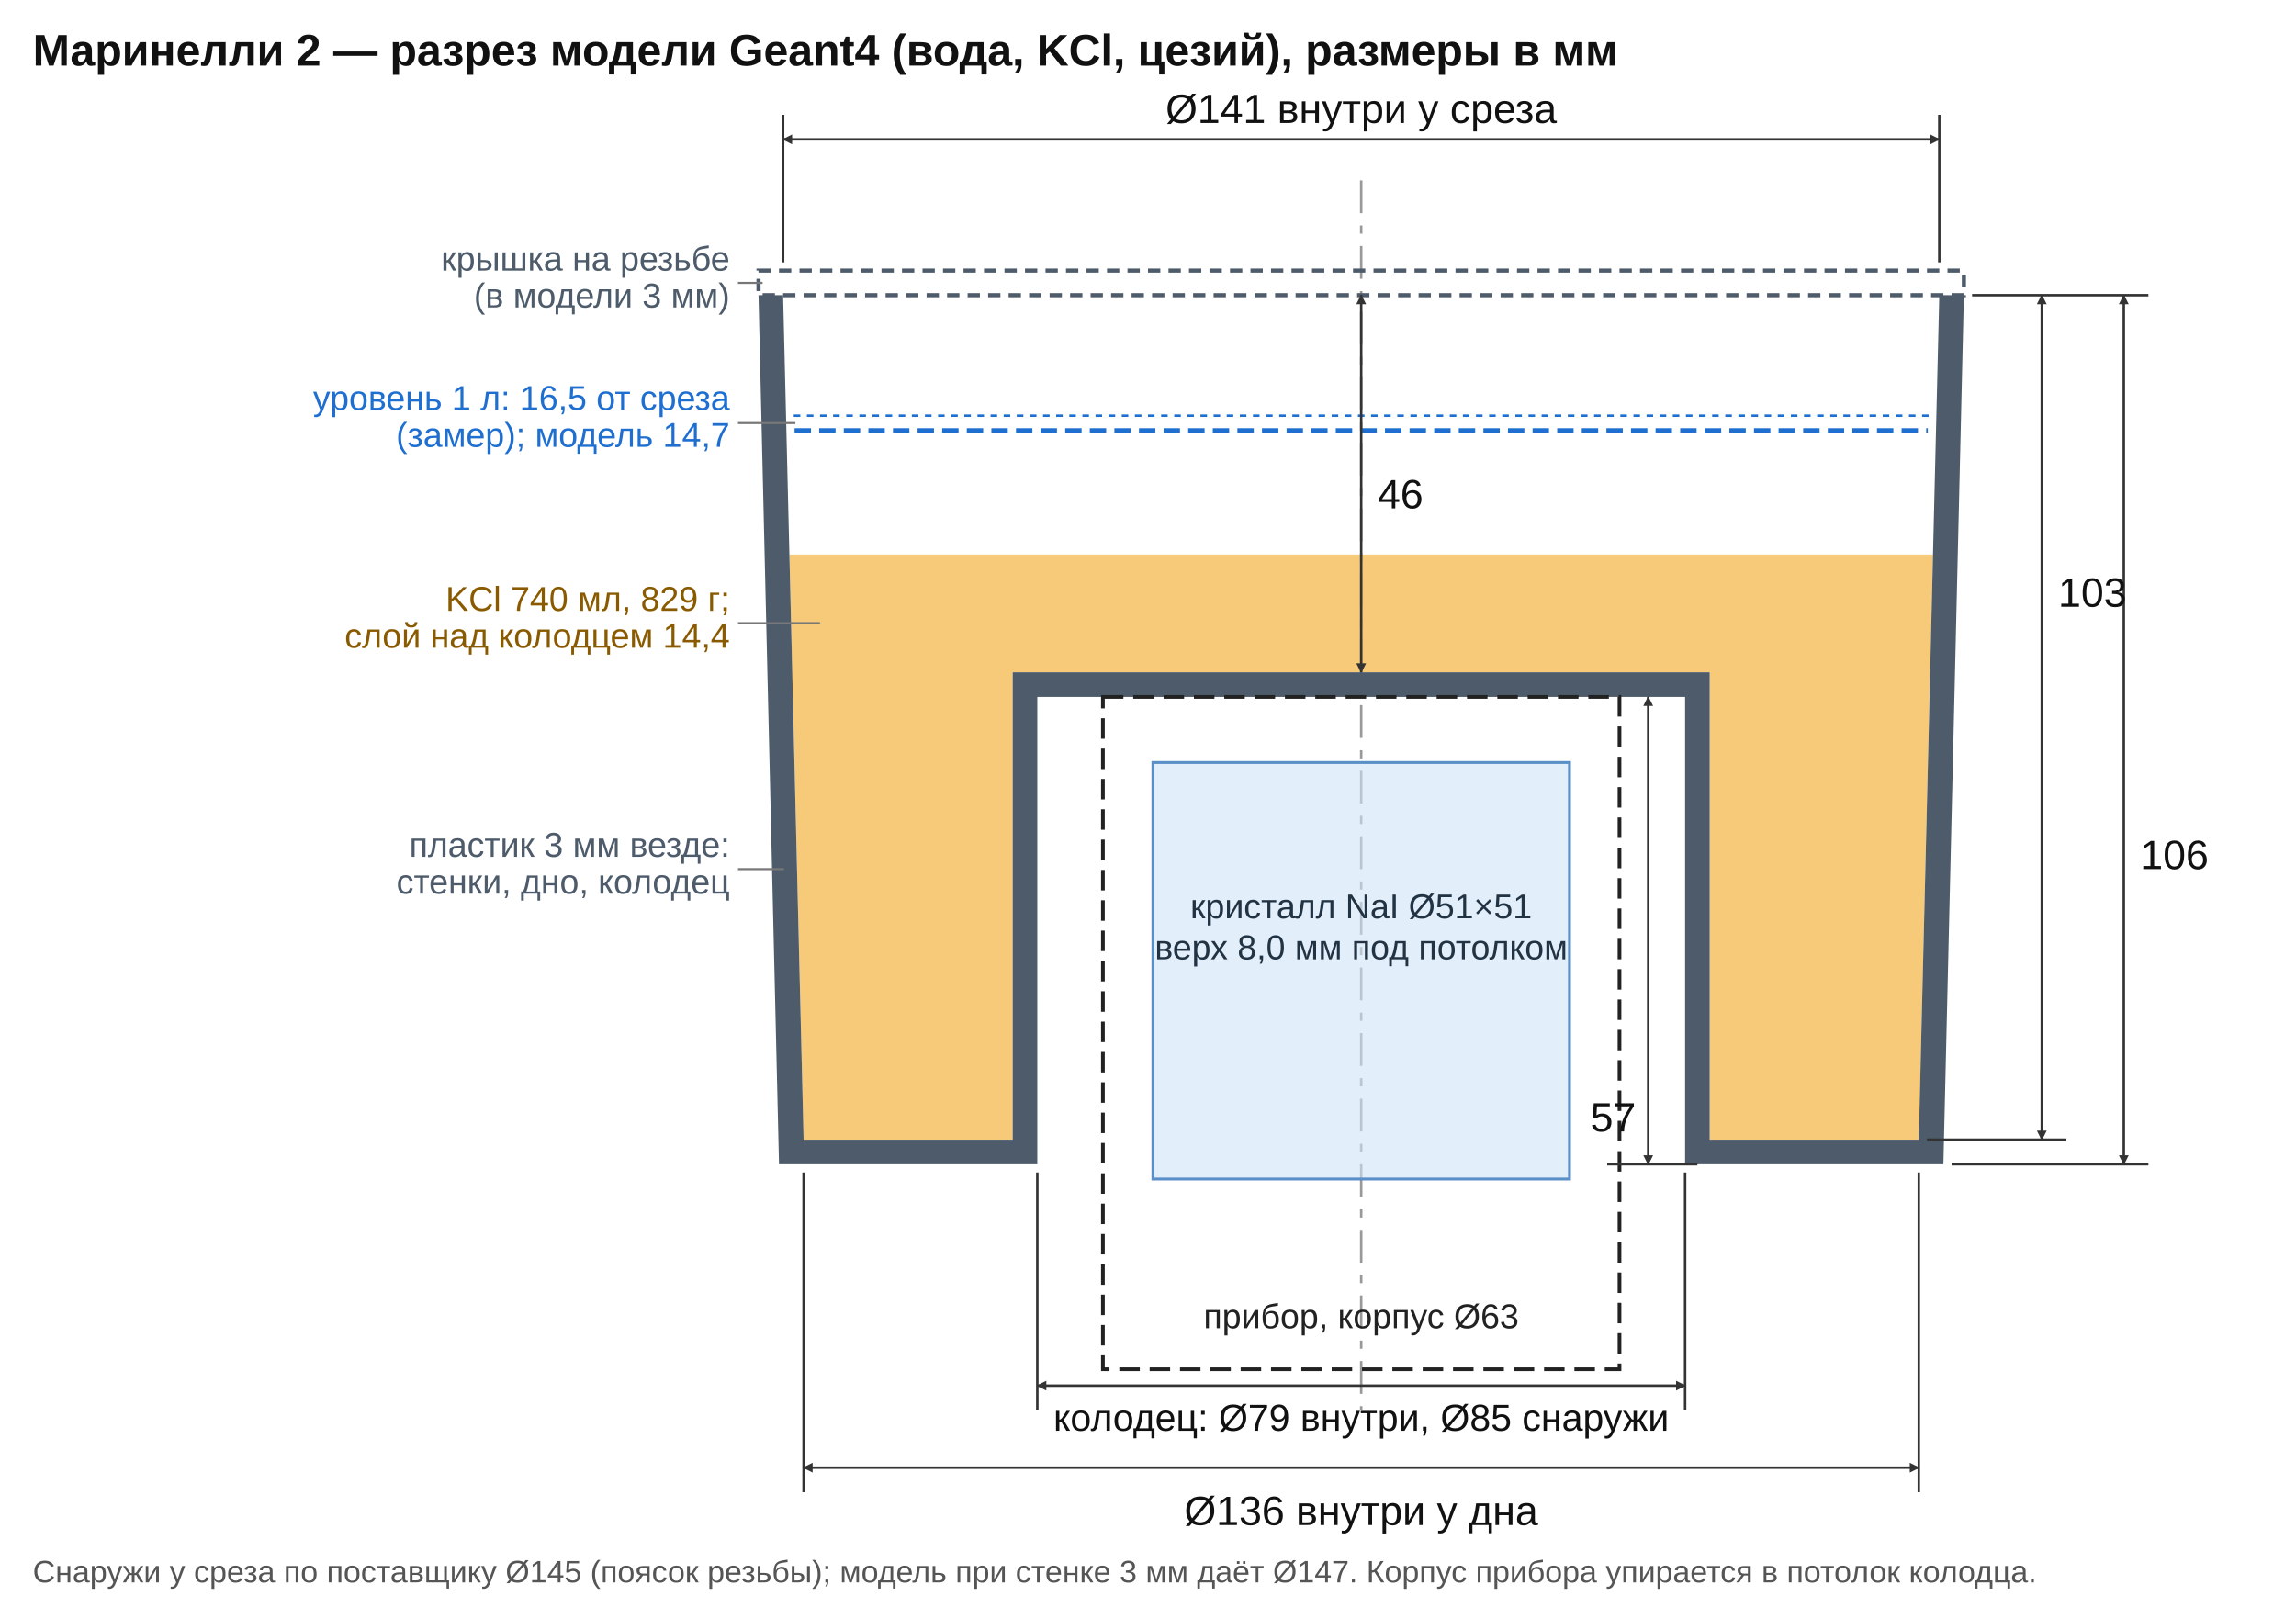
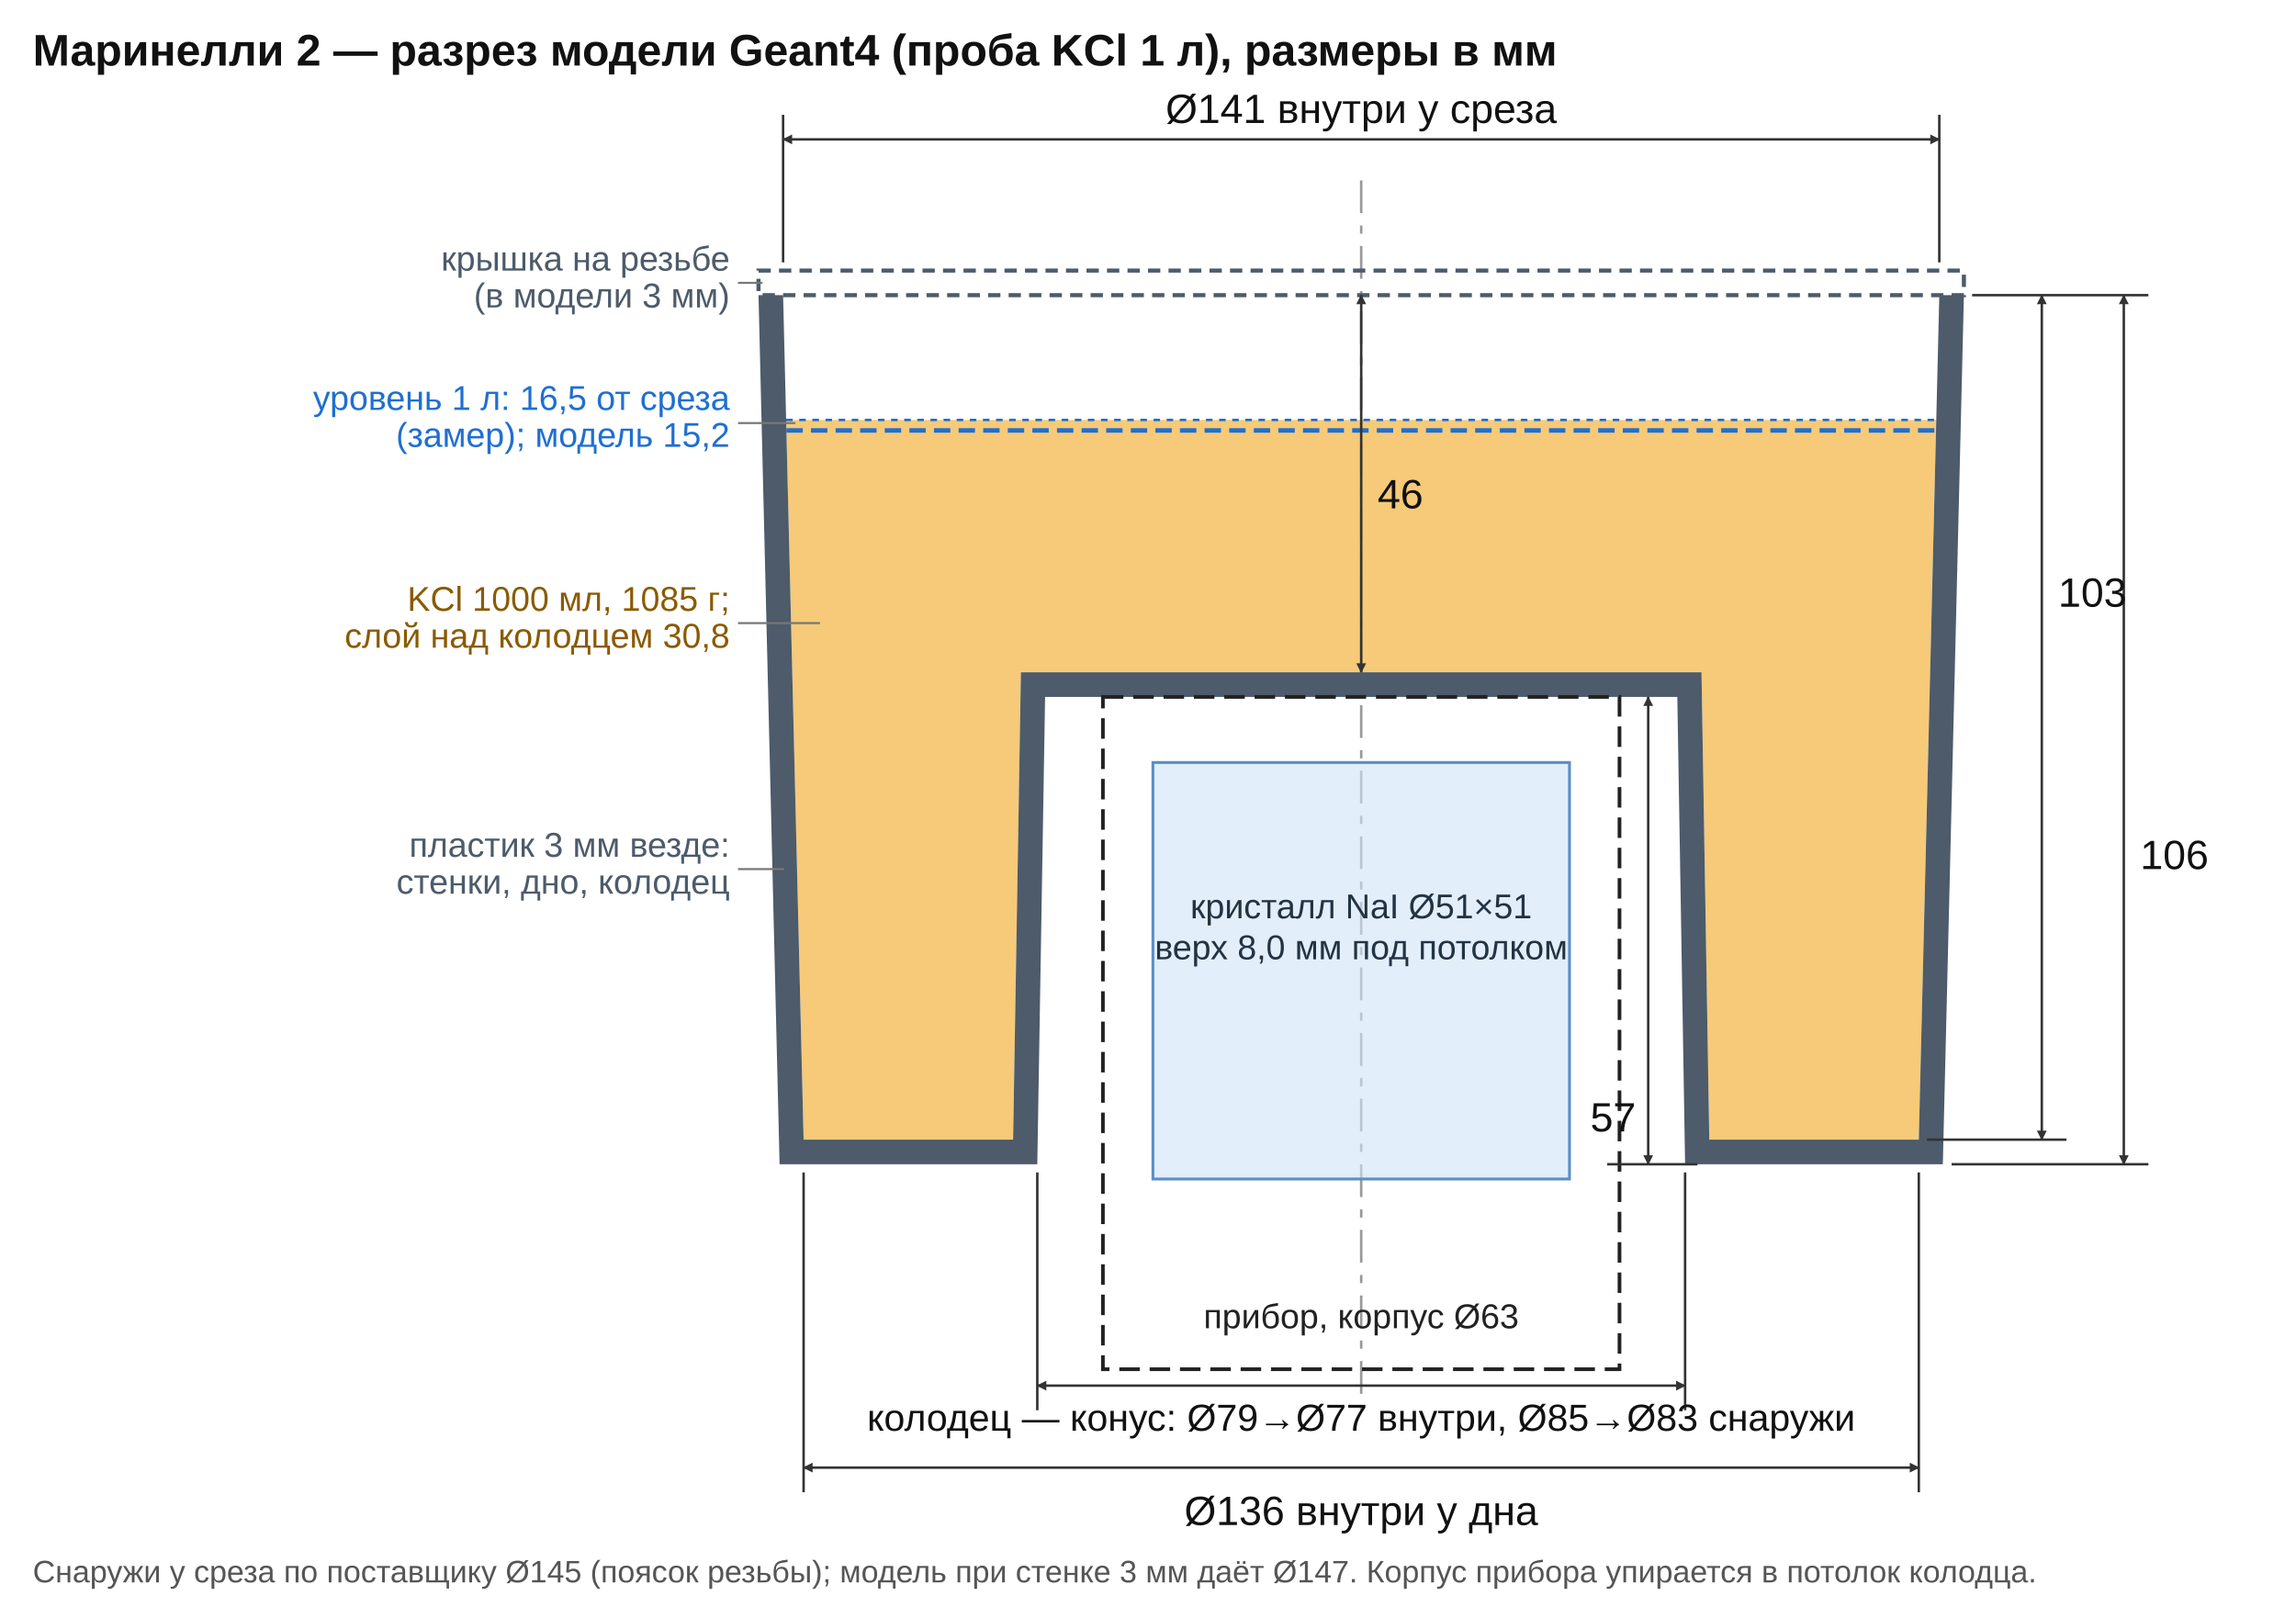
<svg xmlns="http://www.w3.org/2000/svg" viewBox="-56 -26 280 196" width="840" height="588" font-family="Arial, sans-serif" font-size="4.2">
  <rect x="-56" y="-26" width="280" height="196" fill="#ffffff" />
  <defs>
    <marker id="a" viewBox="0 0 6 6" refX="5.5" refY="3" markerWidth="4" markerHeight="4" orient="auto-start-reverse">
      <path d="M0,0 L6,3 L0,6 z" fill="#333" />
    </marker>
  </defs>
-   <text x="-52" y="-18" fill="#111" font-size="5.4" font-weight="bold">Маринелли 2 — разрез модели Geant4 (вода, KCl, цезий), размеры в мм</text>
+   <text x="-52" y="-18" fill="#111" font-size="5.4" font-weight="bold">Маринелли 2 — разрез модели Geant4 (проба KCl 1 л), размеры в мм</text>
  <line x1="110" y1="-4" x2="110" y2="146" stroke="#999" stroke-width="0.3" stroke-dasharray="4 1.5 1 1.5" />
-   <polygon points="40.27,41.63 179.73,41.63 178,113 152.5,113 152.5,56 67.5,56 67.5,113 42,113" fill="#f2b84b" fill-opacity="0.75" />
-   <polygon points="36.5,10 39,116 70.5,116 70.5,59 149.5,59 149.5,116 181,116 183.5,10 180.5,10 178,113 152.5,113 152.5,56 67.5,56 67.5,113 42,113 39.5,10" fill="#4d5b6a" />
+   <polygon points="39.87,25.22 180.13,25.22 178,113 152.45,113 151.5,56 68.5,56 67.55,113 42,113" fill="#f2b84b" fill-opacity="0.75" />
+   <polygon points="36.5,10 39.07,116 70.5,116 71.45,59 148.55,59 149.5,116 180.93,116 183.5,10 180.5,10 178,113 152.45,113 151.5,56 68.5,56 67.55,113 42,113 39.5,10" fill="#4d5b6a" />
  <rect x="36.5" y="7" width="147" height="3" fill="none" stroke="#4d5b6a" stroke-width="0.5" stroke-dasharray="1.5 1" />
-   <line x1="40.9" y1="26.5" x2="179.1" y2="26.5" stroke="#1f6fd1" stroke-width="0.55" stroke-dasharray="2 1" />
-   <line x1="40.8" y1="24.7" x2="179.2" y2="24.7" stroke="#1f6fd1" stroke-width="0.3" stroke-dasharray="0.8 0.8" />
+   <line x1="39.90" y1="26.5" x2="180.10" y2="26.5" stroke="#1f6fd1" stroke-width="0.55" stroke-dasharray="2 1" />
+   <line x1="39.87" y1="25.22" x2="180.13" y2="25.22" stroke="#1f6fd1" stroke-width="0.3" stroke-dasharray="0.8 0.8" />
  <rect x="78.5" y="59" width="63" height="82" fill="none" stroke="#222" stroke-width="0.45" stroke-dasharray="2.5 1.2" />
  <rect x="84.6" y="67" width="50.8" height="50.8" fill="#cfe3f5" fill-opacity="0.6" stroke="#5b8fc7" stroke-width="0.35" />
  <text x="110" y="86" text-anchor="middle" fill="#234">кристалл NaI Ø51×51</text>
  <text x="110" y="91" text-anchor="middle" fill="#234">верх 8,0 мм под потолком</text>
  <text x="110" y="136" text-anchor="middle" fill="#222">прибор, корпус Ø63</text>
  <g stroke="#777" stroke-width="0.25">
    <line x1="34" y1="8.5" x2="37" y2="8.5" />
    <line x1="34" y1="25.6" x2="41" y2="25.6" />
    <line x1="34" y1="50" x2="44" y2="50" />
    <line x1="34" y1="80" x2="39.6" y2="80" />
  </g>
  <g text-anchor="end">
    <text x="33" y="7" fill="#4d5b6a">крышка на резьбе</text>
    <text x="33" y="11.5" fill="#4d5b6a">(в модели 3 мм)</text>
    <text x="33" y="24" fill="#1f6fd1">уровень 1 л: 16,5 от среза</text>
-     <text x="33" y="28.5" fill="#1f6fd1">(замер); модель 14,7</text>
-     <text x="33" y="48.5" fill="#8a5a00">KCl 740 мл, 829 г;</text>
-     <text x="33" y="53" fill="#8a5a00">слой над колодцем 14,4</text>
+     <text x="33" y="28.5" fill="#1f6fd1">(замер); модель 15,2</text>
+     <text x="33" y="48.5" fill="#8a5a00">KCl 1000 мл, 1085 г;</text>
+     <text x="33" y="53" fill="#8a5a00">слой над колодцем 30,8</text>
    <text x="33" y="78.5" fill="#4d5b6a">пластик 3 мм везде:</text>
    <text x="33" y="83" fill="#4d5b6a">стенки, дно, колодец</text>
  </g>
  <g stroke="#333" stroke-width="0.3" fill="none">
    <line x1="184.5" y1="10" x2="206" y2="10" />
    <line x1="182" y1="116" x2="206" y2="116" />
    <line x1="179" y1="113" x2="196" y2="113" />
    <line x1="203" y1="10" x2="203" y2="116" marker-start="url(#a)" marker-end="url(#a)" />
    <line x1="193" y1="10" x2="193" y2="113" marker-start="url(#a)" marker-end="url(#a)" />
    <line x1="110" y1="10" x2="110" y2="56" marker-start="url(#a)" marker-end="url(#a)" />
    <line x1="145" y1="59" x2="145" y2="116" marker-start="url(#a)" marker-end="url(#a)" />
    <line x1="140" y1="116" x2="151" y2="116" />
  </g>
  <text x="205" y="80" fill="#111" font-size="5">106</text>
  <text x="195" y="48" fill="#111" font-size="5">103</text>
  <text x="112" y="36" fill="#111" font-size="5">46</text>
  <text x="143.5" y="112" fill="#111" font-size="5" text-anchor="end">57</text>
  <g stroke="#333" stroke-width="0.3" fill="none">
    <line x1="39.5" y1="6" x2="39.5" y2="-12" />
    <line x1="180.5" y1="6" x2="180.5" y2="-12" />
    <line x1="39.5" y1="-9" x2="180.5" y2="-9" marker-start="url(#a)" marker-end="url(#a)" />
    <line x1="42" y1="117" x2="42" y2="156" />
    <line x1="178" y1="117" x2="178" y2="156" />
    <line x1="42" y1="153" x2="178" y2="153" marker-start="url(#a)" marker-end="url(#a)" />
    <line x1="70.5" y1="117" x2="70.5" y2="146" />
    <line x1="149.5" y1="117" x2="149.5" y2="146" />
    <line x1="70.5" y1="143" x2="149.5" y2="143" marker-start="url(#a)" marker-end="url(#a)" />
  </g>
  <text x="110" y="-11" text-anchor="middle" fill="#111" font-size="5">Ø141 внутри у среза</text>
  <text x="110" y="160" text-anchor="middle" fill="#111" font-size="5">Ø136 внутри у дна</text>
-   <text x="110" y="148.5" text-anchor="middle" fill="#111" font-size="4.6">колодец: Ø79 внутри, Ø85 снаружи</text>
+   <text x="110" y="148.5" text-anchor="middle" fill="#111" font-size="4.6">колодец — конус: Ø79→Ø77 внутри, Ø85→Ø83 снаружи</text>
  <text x="-52" y="167" fill="#555" font-size="3.8">Снаружи у среза по поставщику Ø145 (поясок резьбы); модель при стенке 3 мм даёт Ø147. Корпус прибора упирается в потолок колодца.</text>
</svg>
